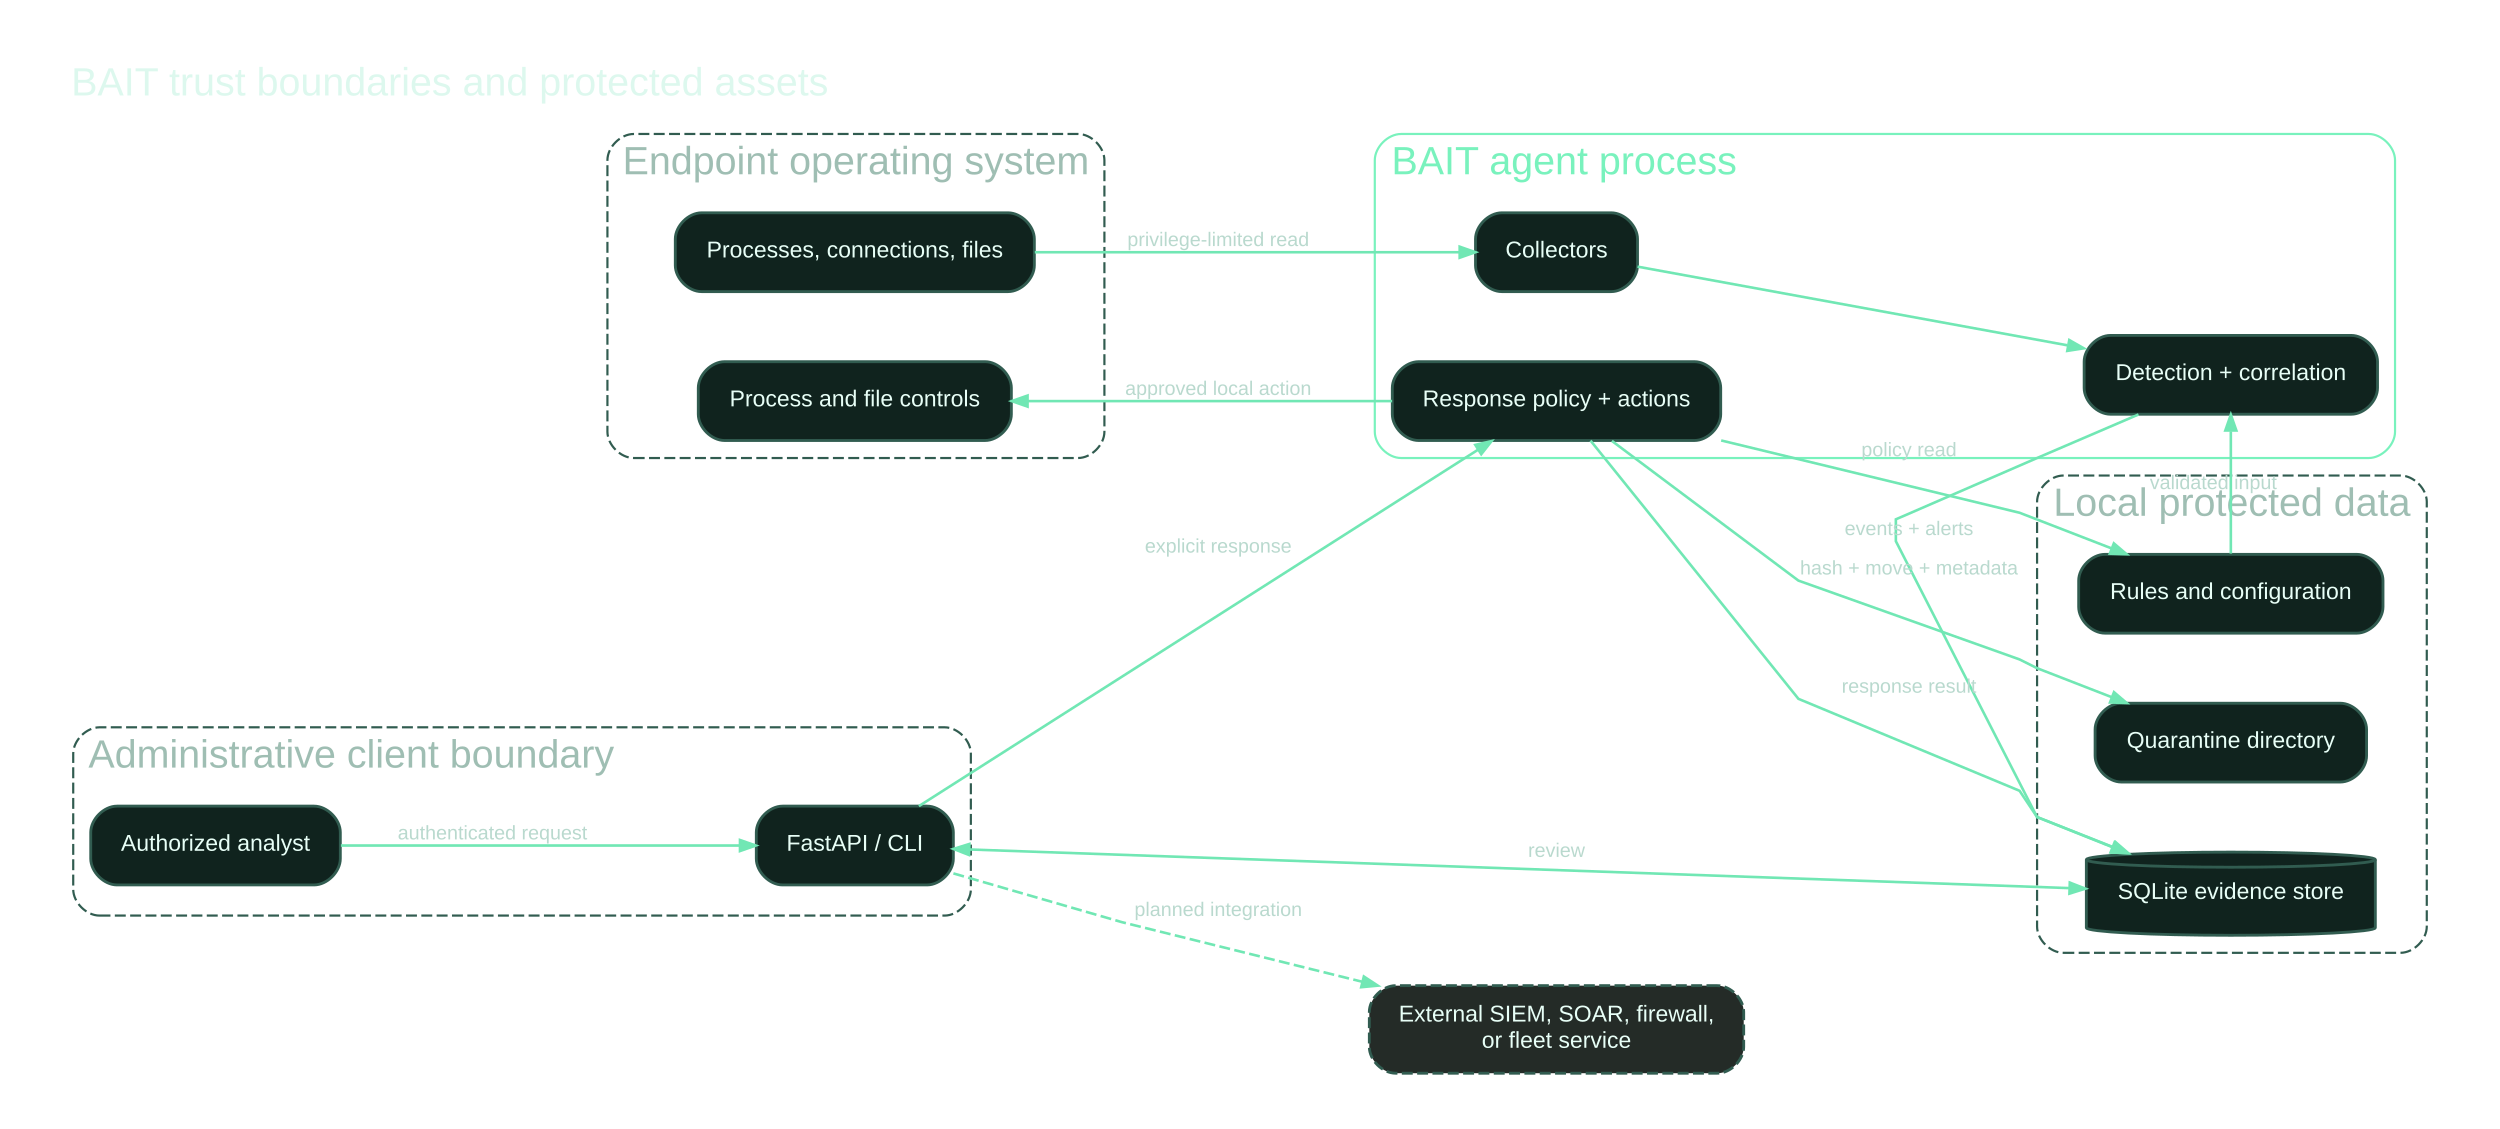
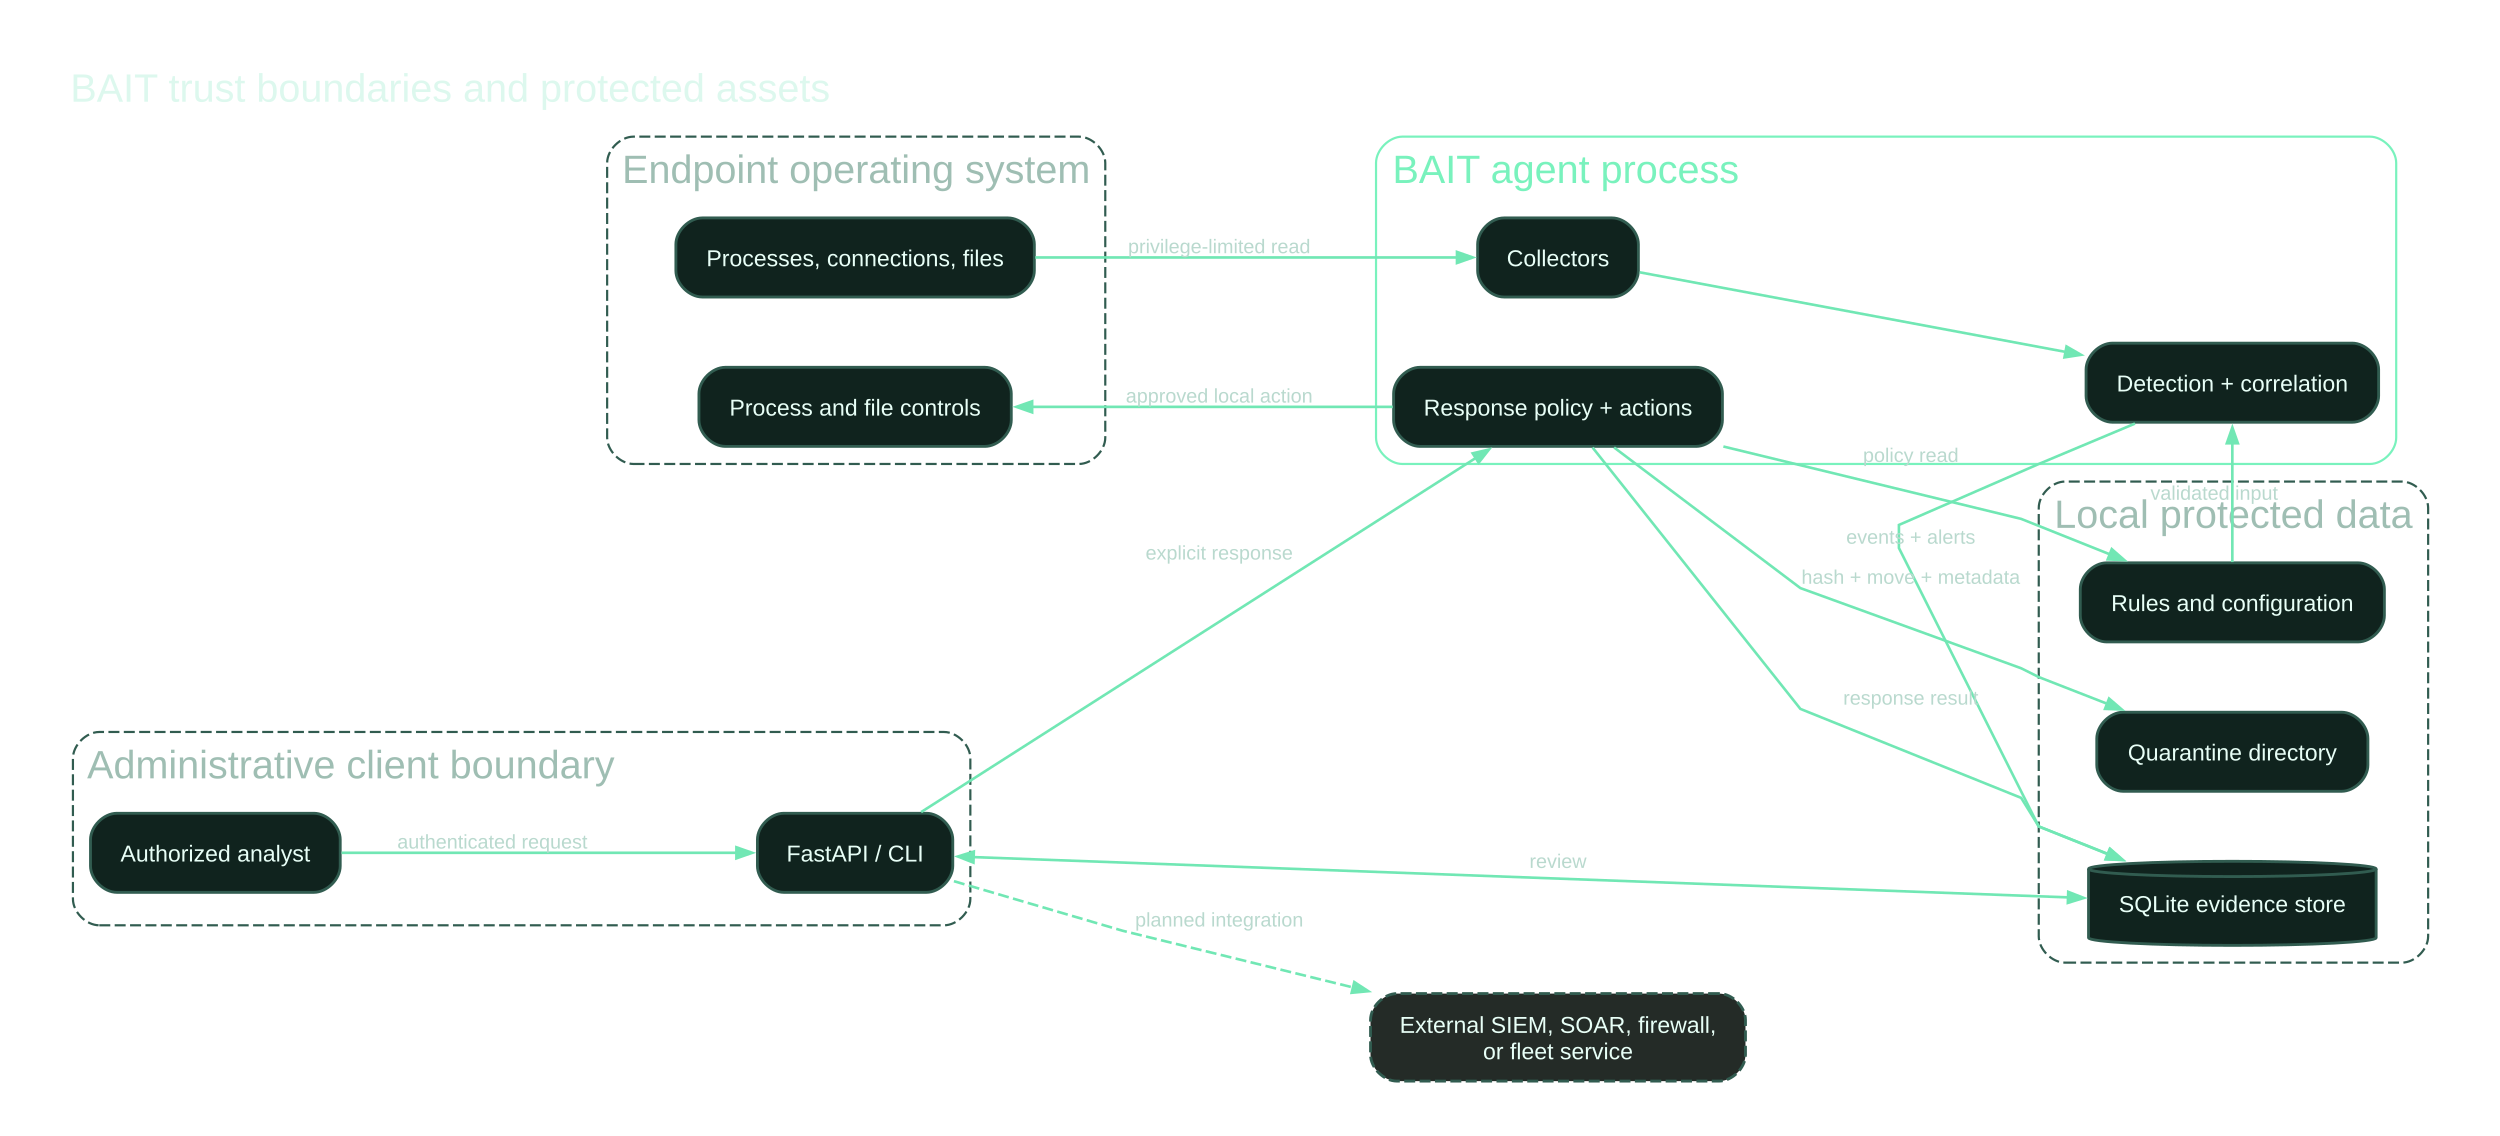
- <svg xmlns="http://www.w3.org/2000/svg" width="1141pt" height="515pt" viewBox="0.00 0.00 1141.40 515.40">
-   <g id="graph0" class="graph" transform="scale(1 1) rotate(0) translate(25.2 490.2)">
-     <text text-anchor="middle" x="180" y="-446.6" font-family="Arial" font-size="18.00" fill="#ddf8ee">BAIT trust boundaries and protected assets</text>
+ <svg xmlns="http://www.w3.org/2000/svg" width="1138pt" height="517pt" viewBox="0.00 0.00 1138.00 517.00">
+   <g id="graph0" class="graph" transform="scale(1 1) rotate(0) translate(25.2 492.12)">
+     <text xml:space="preserve" text-anchor="middle" x="179.75" y="-445.82" font-family="Arial" font-size="18.00" fill="#ddf8ee">BAIT trust boundaries and protected assets</text>
    <g id="clust1" class="cluster">
-       <path fill="transparent" stroke="#315c50" stroke-dasharray="5,2" d="M264,-281C264,-281 467,-281 467,-281 473,-281 479,-287 479,-293 479,-293 479,-417 479,-417 479,-423 473,-429 467,-429 467,-429 264,-429 264,-429 258,-429 252,-423 252,-417 252,-417 252,-293 252,-293 252,-287 258,-281 264,-281" />
-       <text text-anchor="middle" x="365.5" y="-410.6" font-family="Arial" font-size="18.00" fill="#9fbeb3">Endpoint operating system</text>
+       <path fill="none" stroke="#315c50" stroke-dasharray="5,2" d="M263.17,-280.92C263.17,-280.92 465.92,-280.92 465.92,-280.92 471.92,-280.92 477.92,-286.92 477.92,-292.92 477.92,-292.92 477.92,-417.92 477.92,-417.92 477.92,-423.92 471.92,-429.92 465.92,-429.92 465.92,-429.92 263.17,-429.92 263.17,-429.92 257.17,-429.92 251.17,-423.92 251.17,-417.92 251.17,-417.92 251.17,-292.92 251.17,-292.92 251.17,-286.92 257.17,-280.92 263.17,-280.92" />
+       <text xml:space="preserve" text-anchor="middle" x="364.54" y="-408.82" font-family="Arial" font-size="18.00" fill="#9fbeb3">Endpoint operating system</text>
    </g>
    <g id="clust2" class="cluster">
-       <path fill="transparent" stroke="#79f2bd" d="M614.5,-281C614.5,-281 1056.5,-281 1056.5,-281 1062.5,-281 1068.5,-287 1068.5,-293 1068.5,-293 1068.5,-417 1068.5,-417 1068.5,-423 1062.5,-429 1056.5,-429 1056.5,-429 614.5,-429 614.5,-429 608.5,-429 602.5,-423 602.5,-417 602.5,-417 602.5,-293 602.5,-293 602.5,-287 608.5,-281 614.5,-281" />
-       <text text-anchor="middle" x="689" y="-410.6" font-family="Arial" font-size="18.00" fill="#79f2bd">BAIT agent process</text>
+       <path fill="none" stroke="#79f2bd" d="M613.17,-280.92C613.17,-280.92 1053.55,-280.92 1053.55,-280.92 1059.55,-280.92 1065.55,-286.92 1065.55,-292.92 1065.55,-292.92 1065.55,-417.92 1065.55,-417.92 1065.55,-423.92 1059.55,-429.92 1053.55,-429.92 1053.55,-429.92 613.17,-429.92 613.17,-429.92 607.17,-429.92 601.17,-423.92 601.17,-417.92 601.17,-417.92 601.17,-292.92 601.17,-292.92 601.17,-286.92 607.17,-280.92 613.17,-280.92" />
+       <text xml:space="preserve" text-anchor="middle" x="687.54" y="-408.82" font-family="Arial" font-size="18.00" fill="#79f2bd">BAIT agent process</text>
    </g>
    <g id="clust3" class="cluster">
-       <path fill="transparent" stroke="#315c50" stroke-dasharray="5,2" d="M917,-55C917,-55 1071,-55 1071,-55 1077,-55 1083,-61 1083,-67 1083,-67 1083,-261 1083,-261 1083,-267 1077,-273 1071,-273 1071,-273 917,-273 917,-273 911,-273 905,-267 905,-261 905,-261 905,-67 905,-67 905,-61 911,-55 917,-55" />
-       <text text-anchor="middle" x="994" y="-254.6" font-family="Arial" font-size="18.00" fill="#9fbeb3">Local protected data</text>
+       <path fill="none" stroke="#315c50" stroke-dasharray="5,2" d="M914.84,-53.92C914.84,-53.92 1068.09,-53.92 1068.09,-53.92 1074.09,-53.92 1080.09,-59.92 1080.09,-65.92 1080.09,-65.92 1080.09,-260.92 1080.09,-260.92 1080.09,-266.92 1074.09,-272.92 1068.09,-272.92 1068.09,-272.92 914.84,-272.92 914.84,-272.92 908.84,-272.92 902.84,-266.92 902.84,-260.92 902.84,-260.92 902.84,-65.92 902.84,-65.92 902.84,-59.92 908.84,-53.92 914.84,-53.92" />
+       <text xml:space="preserve" text-anchor="middle" x="991.46" y="-251.82" font-family="Arial" font-size="18.00" fill="#9fbeb3">Local protected data</text>
    </g>
    <g id="clust4" class="cluster">
-       <path fill="transparent" stroke="#315c50" stroke-dasharray="5,2" d="M20,-72C20,-72 406,-72 406,-72 412,-72 418,-78 418,-84 418,-84 418,-146 418,-146 418,-152 412,-158 406,-158 406,-158 20,-158 20,-158 14,-158 8,-152 8,-146 8,-146 8,-84 8,-84 8,-78 14,-72 20,-72" />
-       <text text-anchor="middle" x="135" y="-139.6" font-family="Arial" font-size="18.00" fill="#9fbeb3">Administrative client boundary</text>
+       <path fill="none" stroke="#315c50" stroke-dasharray="5,2" d="M20,-70.92C20,-70.92 404.5,-70.92 404.5,-70.92 410.5,-70.92 416.5,-76.92 416.5,-82.92 416.5,-82.92 416.5,-146.92 416.5,-146.92 416.5,-152.92 410.5,-158.92 404.5,-158.92 404.5,-158.92 20,-158.92 20,-158.92 14,-158.92 8,-152.92 8,-146.92 8,-146.92 8,-82.92 8,-82.92 8,-76.92 14,-70.92 20,-70.92" />
+       <text xml:space="preserve" text-anchor="middle" x="134.5" y="-137.82" font-family="Arial" font-size="18.00" fill="#9fbeb3">Administrative client boundary</text>
    </g>
    <g id="node1" class="node">
-       <path fill="#10231e" stroke="#315c50" stroke-width="1.3" d="M435,-393C435,-393 295,-393 295,-393 289,-393 283,-387 283,-381 283,-381 283,-369 283,-369 283,-363 289,-357 295,-357 295,-357 435,-357 435,-357 441,-357 447,-363 447,-369 447,-369 447,-381 447,-381 447,-387 441,-393 435,-393" />
-       <text text-anchor="middle" x="365" y="-372.6" font-family="Arial" font-size="10.50" fill="#e8fff7">Processes, connections, files</text>
+       <path fill="#10231e" stroke="#315c50" stroke-width="1.3" d="M433.63,-392.92C433.63,-392.92 294.46,-392.92 294.46,-392.92 288.46,-392.92 282.46,-386.92 282.46,-380.92 282.46,-380.92 282.46,-368.92 282.46,-368.92 282.46,-362.92 288.46,-356.92 294.46,-356.92 294.46,-356.92 433.63,-356.92 433.63,-356.92 439.63,-356.92 445.63,-362.92 445.63,-368.92 445.63,-368.92 445.63,-380.92 445.63,-380.92 445.63,-386.92 439.63,-392.92 433.63,-392.92" />
+       <text xml:space="preserve" text-anchor="middle" x="364.04" y="-370.94" font-family="Arial" font-size="10.50" fill="#e8fff7">Processes, connections, files</text>
    </g>
    <g id="node3" class="node">
-       <path fill="#10231e" stroke="#315c50" stroke-width="1.3" d="M710.5,-393C710.5,-393 660.5,-393 660.5,-393 654.5,-393 648.5,-387 648.5,-381 648.5,-381 648.5,-369 648.5,-369 648.5,-363 654.5,-357 660.5,-357 660.5,-357 710.5,-357 710.5,-357 716.5,-357 722.5,-363 722.5,-369 722.5,-369 722.5,-381 722.5,-381 722.5,-387 716.5,-393 710.5,-393" />
-       <text text-anchor="middle" x="685.5" y="-372.6" font-family="Arial" font-size="10.50" fill="#e8fff7">Collectors</text>
+       <path fill="#10231e" stroke="#315c50" stroke-width="1.3" d="M708.59,-392.92C708.59,-392.92 659.42,-392.92 659.42,-392.92 653.42,-392.92 647.42,-386.92 647.42,-380.92 647.42,-380.92 647.42,-368.92 647.42,-368.92 647.42,-362.92 653.42,-356.92 659.42,-356.92 659.42,-356.92 708.59,-356.92 708.59,-356.92 714.59,-356.92 720.59,-362.92 720.59,-368.92 720.59,-368.92 720.59,-380.92 720.59,-380.92 720.59,-386.92 714.59,-392.92 708.59,-392.92" />
+       <text xml:space="preserve" text-anchor="middle" x="684" y="-370.94" font-family="Arial" font-size="10.50" fill="#e8fff7">Collectors</text>
    </g>
    <g id="edge1" class="edge">
-       <path fill="none" stroke="#71e7b4" stroke-width="1.2" d="M447.2,-375C508.9,-375 591.38,-375 641.08,-375" />
-       <polygon fill="#71e7b4" stroke="#71e7b4" stroke-width="1.2" points="641.27,-377.52 648.47,-375 641.27,-372.48 641.27,-377.52" />
-       <text text-anchor="middle" x="531" y="-377.8" font-family="Arial" font-size="9.00" fill="#b9d9ce">privilege-limited read</text>
+       <path fill="none" stroke="#71e7b4" stroke-width="1.2" d="M446.1,-374.92C507.07,-374.92 588.36,-374.92 638.12,-374.92" />
+       <polygon fill="#71e7b4" stroke="#71e7b4" stroke-width="1.2" points="638.02,-377.44 645.22,-374.92 638.02,-372.4 638.02,-377.44" />
+       <text xml:space="preserve" text-anchor="middle" x="529.79" y="-376.87" font-family="Arial" font-size="9.00" fill="#b9d9ce">privilege-limited read</text>
    </g>
    <g id="node2" class="node">
-       <path fill="#10231e" stroke="#315c50" stroke-width="1.3" d="M424.5,-325C424.5,-325 305.5,-325 305.5,-325 299.5,-325 293.5,-319 293.5,-313 293.5,-313 293.5,-301 293.5,-301 293.5,-295 299.5,-289 305.5,-289 305.5,-289 424.5,-289 424.5,-289 430.5,-289 436.5,-295 436.5,-301 436.5,-301 436.5,-313 436.5,-313 436.5,-319 430.5,-325 424.5,-325" />
-       <text text-anchor="middle" x="365" y="-304.6" font-family="Arial" font-size="10.50" fill="#e8fff7">Process and file controls</text>
+       <path fill="#10231e" stroke="#315c50" stroke-width="1.3" d="M423.13,-324.92C423.13,-324.92 304.96,-324.92 304.96,-324.92 298.96,-324.92 292.96,-318.92 292.96,-312.92 292.96,-312.92 292.96,-300.92 292.96,-300.92 292.96,-294.92 298.96,-288.92 304.96,-288.92 304.96,-288.92 423.13,-288.92 423.13,-288.92 429.13,-288.92 435.13,-294.92 435.13,-300.92 435.13,-300.92 435.13,-312.92 435.13,-312.92 435.13,-318.92 429.13,-324.92 423.13,-324.92" />
+       <text xml:space="preserve" text-anchor="middle" x="364.04" y="-302.94" font-family="Arial" font-size="10.50" fill="#e8fff7">Process and file controls</text>
    </g>
    <g id="node4" class="node">
-       <path fill="#10231e" stroke="#315c50" stroke-width="1.3" d="M1048.5,-337C1048.5,-337 938.5,-337 938.5,-337 932.5,-337 926.5,-331 926.5,-325 926.5,-325 926.5,-313 926.5,-313 926.5,-307 932.5,-301 938.5,-301 938.5,-301 1048.5,-301 1048.5,-301 1054.5,-301 1060.5,-307 1060.5,-313 1060.5,-313 1060.5,-325 1060.5,-325 1060.5,-331 1054.5,-337 1048.5,-337" />
-       <text text-anchor="middle" x="993.5" y="-316.6" font-family="Arial" font-size="10.50" fill="#e8fff7">Detection + correlation</text>
+       <path fill="#10231e" stroke="#315c50" stroke-width="1.3" d="M1045.55,-335.92C1045.55,-335.92 936.38,-335.92 936.38,-335.92 930.38,-335.92 924.38,-329.92 924.38,-323.92 924.38,-323.92 924.38,-311.92 924.38,-311.92 924.38,-305.92 930.38,-299.92 936.38,-299.92 936.38,-299.92 1045.55,-299.92 1045.55,-299.92 1051.55,-299.92 1057.55,-305.92 1057.55,-311.92 1057.55,-311.92 1057.55,-323.92 1057.55,-323.92 1057.55,-329.92 1051.55,-335.92 1045.55,-335.92" />
+       <text xml:space="preserve" text-anchor="middle" x="990.96" y="-313.94" font-family="Arial" font-size="10.50" fill="#e8fff7">Detection + correlation</text>
    </g>
    <g id="edge2" class="edge">
-       <path fill="none" stroke="#71e7b4" stroke-width="1.2" d="M722.5,-368.41C770.55,-359.62 856.79,-343.84 918.89,-332.47" />
-       <polygon fill="#71e7b4" stroke="#71e7b4" stroke-width="1.2" points="919.71,-334.88 926.34,-331.11 918.8,-329.93 919.71,-334.88" />
+       <path fill="none" stroke="#71e7b4" stroke-width="1.2" d="M721.19,-368.16C768.8,-359.26 853.67,-343.39 915.34,-331.87" />
+       <polygon fill="#71e7b4" stroke="#71e7b4" stroke-width="1.2" points="915.48,-334.41 922.09,-330.61 914.55,-329.45 915.48,-334.41" />
    </g>
    <g id="node7" class="node">
-       <path fill="#10231e" stroke="#315c50" stroke-width="1.3" d="M1059.5,-97.55C1059.5,-99.45 1029.92,-101 993.5,-101 957.08,-101 927.5,-99.45 927.5,-97.55 927.5,-97.55 927.5,-66.45 927.5,-66.45 927.5,-64.55 957.08,-63 993.5,-63 1029.92,-63 1059.5,-64.55 1059.5,-66.45 1059.5,-66.45 1059.5,-97.55 1059.5,-97.55" />
-       <path fill="none" stroke="#315c50" stroke-width="1.3" d="M1059.5,-97.55C1059.5,-95.64 1029.92,-94.09 993.5,-94.09 957.08,-94.09 927.5,-95.64 927.5,-97.55" />
-       <text text-anchor="middle" x="993.5" y="-79.6" font-family="Arial" font-size="10.50" fill="#e8fff7">SQLite evidence store</text>
+       <path fill="#10231e" stroke="#315c50" stroke-width="1.3" d="M1056.42,-96.58C1056.42,-98.5 1027.08,-100.06 990.96,-100.06 954.85,-100.06 925.5,-98.5 925.5,-96.58 925.5,-96.58 925.5,-65.26 925.5,-65.26 925.5,-63.34 954.85,-61.78 990.96,-61.78 1027.08,-61.78 1056.42,-63.34 1056.42,-65.26 1056.42,-65.26 1056.42,-96.58 1056.42,-96.58" />
+       <path fill="none" stroke="#315c50" stroke-width="1.3" d="M1056.42,-96.58C1056.42,-94.66 1027.08,-93.1 990.96,-93.1 954.85,-93.1 925.5,-94.66 925.5,-96.58" />
+       <text xml:space="preserve" text-anchor="middle" x="990.96" y="-76.95" font-family="Arial" font-size="10.50" fill="#e8fff7">SQLite evidence store</text>
    </g>
    <g id="edge4" class="edge">
-       <path fill="none" stroke="#71e7b4" stroke-width="1.2" d="M951.32,-300.89C928.53,-291.1 905,-281 905,-281 905,-281 840.5,-253 840.5,-253 840.5,-253 840.5,-243 840.5,-243 840.5,-243 905,-117 905,-117 905,-117 921.21,-110.59 939.75,-103.26" />
-       <polygon fill="#71e7b4" stroke="#71e7b4" stroke-width="1.2" points="940.89,-105.52 946.66,-100.52 939.04,-100.83 940.89,-105.52" />
-       <text text-anchor="middle" x="846.5" y="-245.8" font-family="Arial" font-size="9.00" fill="#b9d9ce">events + alerts</text>
+       <path fill="none" stroke="#71e7b4" stroke-width="1.2" d="M946.64,-299.31C924.7,-290.1 902.84,-280.92 902.84,-280.92 902.84,-280.92 839.19,-253.17 839.19,-253.17 839.19,-253.17 839.19,-242.67 839.19,-242.67 839.19,-242.67 902.84,-115.92 902.84,-115.92 902.84,-115.92 917.4,-110.14 934.69,-103.27" />
+       <polygon fill="#71e7b4" stroke="#71e7b4" stroke-width="1.2" points="935.33,-105.73 941.09,-100.73 933.47,-101.04 935.33,-105.73" />
+       <text xml:space="preserve" text-anchor="middle" x="844.59" y="-244.62" font-family="Arial" font-size="9.00" fill="#b9d9ce">events + alerts</text>
    </g>
    <g id="node5" class="node">
-       <path fill="#10231e" stroke="#315c50" stroke-width="1.3" d="M748.5,-325C748.5,-325 622.5,-325 622.5,-325 616.5,-325 610.5,-319 610.5,-313 610.5,-313 610.5,-301 610.5,-301 610.5,-295 616.5,-289 622.5,-289 622.5,-289 748.5,-289 748.5,-289 754.5,-289 760.5,-295 760.5,-301 760.5,-301 760.5,-313 760.5,-313 760.5,-319 754.5,-325 748.5,-325" />
-       <text text-anchor="middle" x="685.5" y="-304.6" font-family="Arial" font-size="10.50" fill="#e8fff7">Response policy + actions</text>
+       <path fill="#10231e" stroke="#315c50" stroke-width="1.3" d="M746.84,-324.92C746.84,-324.92 621.17,-324.92 621.17,-324.92 615.17,-324.92 609.17,-318.92 609.17,-312.92 609.17,-312.92 609.17,-300.92 609.17,-300.92 609.17,-294.92 615.17,-288.92 621.17,-288.92 621.17,-288.92 746.84,-288.92 746.84,-288.92 752.84,-288.92 758.84,-294.92 758.84,-300.92 758.84,-300.92 758.84,-312.92 758.84,-312.92 758.84,-318.92 752.84,-324.92 746.84,-324.92" />
+       <text xml:space="preserve" text-anchor="middle" x="684" y="-302.94" font-family="Arial" font-size="10.50" fill="#e8fff7">Response policy + actions</text>
    </g>
    <g id="edge9" class="edge">
-       <path fill="none" stroke="#71e7b4" stroke-width="1.2" d="M610.41,-307C560.5,-307 494.78,-307 444.06,-307" />
-       <polygon fill="#71e7b4" stroke="#71e7b4" stroke-width="1.2" points="443.89,-304.48 436.69,-307 443.89,-309.52 443.89,-304.48" />
-       <text text-anchor="middle" x="531" y="-309.8" font-family="Arial" font-size="9.00" fill="#b9d9ce">approved local action</text>
+       <path fill="none" stroke="#71e7b4" stroke-width="1.2" d="M608.76,-306.92C559.48,-306.92 494.84,-306.92 444.51,-306.92" />
+       <polygon fill="#71e7b4" stroke="#71e7b4" stroke-width="1.2" points="444.63,-304.4 437.43,-306.92 444.63,-309.44 444.63,-304.4" />
+       <text xml:space="preserve" text-anchor="middle" x="529.79" y="-308.87" font-family="Arial" font-size="9.00" fill="#b9d9ce">approved local action</text>
    </g>
    <g id="node6" class="node">
-       <path fill="#10231e" stroke="#315c50" stroke-width="1.3" d="M1051,-237C1051,-237 936,-237 936,-237 930,-237 924,-231 924,-225 924,-225 924,-213 924,-213 924,-207 930,-201 936,-201 936,-201 1051,-201 1051,-201 1057,-201 1063,-207 1063,-213 1063,-213 1063,-225 1063,-225 1063,-231 1057,-237 1051,-237" />
-       <text text-anchor="middle" x="993.5" y="-216.6" font-family="Arial" font-size="10.50" fill="#e8fff7">Rules and configuration</text>
+       <path fill="#10231e" stroke="#315c50" stroke-width="1.3" d="M1048.17,-235.92C1048.17,-235.92 933.75,-235.92 933.75,-235.92 927.75,-235.92 921.75,-229.92 921.75,-223.92 921.75,-223.92 921.75,-211.92 921.75,-211.92 921.75,-205.92 927.75,-199.92 933.75,-199.92 933.75,-199.92 1048.17,-199.92 1048.17,-199.92 1054.17,-199.92 1060.17,-205.92 1060.17,-211.92 1060.17,-211.92 1060.17,-223.92 1060.17,-223.92 1060.17,-229.92 1054.17,-235.92 1048.17,-235.92" />
+       <text xml:space="preserve" text-anchor="middle" x="990.96" y="-213.95" font-family="Arial" font-size="10.50" fill="#e8fff7">Rules and configuration</text>
    </g>
    <g id="edge8" class="edge">
-       <path fill="none" stroke="#71e7b4" stroke-width="1.2" d="M760.71,-289.02C821.32,-274.34 897,-256 897,-256 897,-256 917.23,-248.16 939.06,-239.7" />
-       <polygon fill="#71e7b4" stroke="#71e7b4" stroke-width="1.2" points="940.07,-242.02 945.87,-237.07 938.24,-237.32 940.07,-242.02" />
-       <text text-anchor="middle" x="846.5" y="-281.8" font-family="Arial" font-size="9.00" fill="#b9d9ce">policy read</text>
+       <path fill="none" stroke="#71e7b4" stroke-width="1.2" d="M759.28,-288.87C819.64,-274.2 894.84,-255.92 894.84,-255.92 894.84,-255.92 914.13,-248.22 935.33,-239.74" />
+       <polygon fill="#71e7b4" stroke="#71e7b4" stroke-width="1.2" points="936.08,-242.16 941.83,-237.15 934.21,-237.48 936.08,-242.16" />
+       <text xml:space="preserve" text-anchor="middle" x="844.59" y="-281.84" font-family="Arial" font-size="9.00" fill="#b9d9ce">policy read</text>
    </g>
    <g id="edge11" class="edge">
-       <path fill="none" stroke="#71e7b4" stroke-width="1.2" d="M701.04,-288.94C730.83,-251.95 796,-171 796,-171 796,-171 897,-129 897,-129 897,-129 905,-117 905,-117 905,-117 921.02,-110.59 939.35,-103.26" />
-       <polygon fill="#71e7b4" stroke="#71e7b4" stroke-width="1.2" points="940.44,-105.54 946.19,-100.52 938.57,-100.86 940.44,-105.54" />
-       <text text-anchor="middle" x="846.5" y="-173.8" font-family="Arial" font-size="9.00" fill="#b9d9ce">response result</text>
+       <path fill="none" stroke="#71e7b4" stroke-width="1.2" d="M699.75,-288.38C729.59,-250.84 794.34,-169.42 794.34,-169.42 794.34,-169.42 894.84,-128.92 894.84,-128.92 894.84,-128.92 902.84,-115.92 902.84,-115.92 902.84,-115.92 917.36,-110.09 934.54,-103.19" />
+       <polygon fill="#71e7b4" stroke="#71e7b4" stroke-width="1.2" points="935.15,-105.66 940.89,-100.63 933.27,-100.98 935.15,-105.66" />
+       <text xml:space="preserve" text-anchor="middle" x="844.59" y="-171.37" font-family="Arial" font-size="9.00" fill="#b9d9ce">response result</text>
    </g>
    <g id="node8" class="node">
-       <path fill="#10231e" stroke="#315c50" stroke-width="1.3" d="M1043.5,-169C1043.5,-169 943.5,-169 943.5,-169 937.5,-169 931.5,-163 931.5,-157 931.5,-157 931.5,-145 931.5,-145 931.5,-139 937.5,-133 943.5,-133 943.5,-133 1043.5,-133 1043.5,-133 1049.5,-133 1055.5,-139 1055.5,-145 1055.5,-145 1055.5,-157 1055.5,-157 1055.5,-163 1049.5,-169 1043.5,-169" />
-       <text text-anchor="middle" x="993.5" y="-148.6" font-family="Arial" font-size="10.50" fill="#e8fff7">Quarantine directory</text>
+       <path fill="#10231e" stroke="#315c50" stroke-width="1.3" d="M1040.67,-167.92C1040.67,-167.92 941.25,-167.92 941.25,-167.92 935.25,-167.92 929.25,-161.92 929.25,-155.92 929.25,-155.92 929.25,-143.92 929.25,-143.92 929.25,-137.92 935.25,-131.92 941.25,-131.92 941.25,-131.92 1040.67,-131.92 1040.67,-131.92 1046.67,-131.92 1052.67,-137.92 1052.67,-143.92 1052.67,-143.92 1052.67,-155.92 1052.67,-155.92 1052.67,-161.92 1046.67,-167.92 1040.67,-167.92" />
+       <text xml:space="preserve" text-anchor="middle" x="990.96" y="-145.95" font-family="Arial" font-size="10.50" fill="#e8fff7">Quarantine directory</text>
    </g>
    <g id="edge10" class="edge">
-       <path fill="none" stroke="#71e7b4" stroke-width="1.2" d="M710.8,-288.8C743.06,-264.64 796,-225 796,-225 796,-225 897,-189 897,-189 897,-189 905,-185 905,-185 905,-185 920.89,-178.82 939.13,-171.74" />
-       <polygon fill="#71e7b4" stroke="#71e7b4" stroke-width="1.2" points="940.13,-174.05 945.93,-169.1 938.31,-169.35 940.13,-174.05" />
-       <text text-anchor="middle" x="846.5" y="-227.8" font-family="Arial" font-size="9.00" fill="#b9d9ce">hash + move + metadata</text>
+       <path fill="none" stroke="#71e7b4" stroke-width="1.2" d="M709.54,-288.41C741.78,-264.08 794.34,-224.42 794.34,-224.42 794.34,-224.42 894.84,-187.92 894.84,-187.92 894.84,-187.92 902.84,-183.92 902.84,-183.92 902.84,-183.92 917.24,-178.3 934.32,-171.63" />
+       <polygon fill="#71e7b4" stroke="#71e7b4" stroke-width="1.2" points="934.84,-174.14 940.63,-169.17 933.01,-169.44 934.84,-174.14" />
+       <text xml:space="preserve" text-anchor="middle" x="844.59" y="-226.37" font-family="Arial" font-size="9.00" fill="#b9d9ce">hash + move + metadata</text>
    </g>
    <g id="edge3" class="edge">
-       <path fill="none" stroke="#71e7b4" stroke-width="1.2" d="M993.5,-237.34C993.5,-252.99 993.5,-275.66 993.5,-293.15" />
-       <polygon fill="#71e7b4" stroke="#71e7b4" stroke-width="1.2" points="990.98,-293.57 993.5,-300.77 996.02,-293.57 990.98,-293.57" />
-       <text text-anchor="middle" x="985.5" y="-266.8" font-family="Arial" font-size="9.00" fill="#b9d9ce">validated input</text>
+       <path fill="none" stroke="#71e7b4" stroke-width="1.2" d="M990.96,-236.26C990.96,-251.53 990.96,-273.49 990.96,-290.79" />
+       <polygon fill="#71e7b4" stroke="#71e7b4" stroke-width="1.2" points="988.45,-290.34 990.97,-297.54 993.49,-290.34 988.45,-290.34" />
+       <text xml:space="preserve" text-anchor="middle" x="982.71" y="-264.62" font-family="Arial" font-size="9.00" fill="#b9d9ce">validated input</text>
    </g>
    <g id="node9" class="node">
-       <path fill="#10231e" stroke="#315c50" stroke-width="1.3" d="M118,-122C118,-122 28,-122 28,-122 22,-122 16,-116 16,-110 16,-110 16,-98 16,-98 16,-92 22,-86 28,-86 28,-86 118,-86 118,-86 124,-86 130,-92 130,-98 130,-98 130,-110 130,-110 130,-116 124,-122 118,-122" />
-       <text text-anchor="middle" x="73" y="-101.6" font-family="Arial" font-size="10.50" fill="#e8fff7">Authorized analyst</text>
+       <path fill="#10231e" stroke="#315c50" stroke-width="1.3" d="M117.67,-121.92C117.67,-121.92 28,-121.92 28,-121.92 22,-121.92 16,-115.92 16,-109.92 16,-109.92 16,-97.92 16,-97.92 16,-91.92 22,-85.92 28,-85.92 28,-85.92 117.67,-85.92 117.67,-85.92 123.67,-85.92 129.67,-91.92 129.67,-97.92 129.67,-97.92 129.67,-109.92 129.67,-109.92 129.67,-115.92 123.67,-121.92 117.67,-121.92" />
+       <text xml:space="preserve" text-anchor="middle" x="72.83" y="-99.95" font-family="Arial" font-size="10.50" fill="#e8fff7">Authorized analyst</text>
    </g>
    <g id="node10" class="node">
-       <path fill="#10231e" stroke="#315c50" stroke-width="1.3" d="M398,-122C398,-122 332,-122 332,-122 326,-122 320,-116 320,-110 320,-110 320,-98 320,-98 320,-92 326,-86 332,-86 332,-86 398,-86 398,-86 404,-86 410,-92 410,-98 410,-98 410,-110 410,-110 410,-116 404,-122 398,-122" />
-       <text text-anchor="middle" x="365" y="-101.6" font-family="Arial" font-size="10.50" fill="#e8fff7">FastAPI / CLI</text>
+       <path fill="#10231e" stroke="#315c50" stroke-width="1.3" d="M396.5,-121.92C396.5,-121.92 331.58,-121.92 331.58,-121.92 325.58,-121.92 319.58,-115.92 319.58,-109.92 319.58,-109.92 319.58,-97.92 319.58,-97.92 319.58,-91.92 325.58,-85.92 331.58,-85.92 331.58,-85.92 396.5,-85.92 396.5,-85.92 402.5,-85.92 408.5,-91.92 408.5,-97.92 408.5,-97.92 408.5,-109.92 408.5,-109.92 408.5,-115.92 402.5,-121.92 396.5,-121.92" />
+       <text xml:space="preserve" text-anchor="middle" x="364.04" y="-99.95" font-family="Arial" font-size="10.50" fill="#e8fff7">FastAPI / CLI</text>
    </g>
    <g id="edge5" class="edge">
-       <path fill="none" stroke="#71e7b4" stroke-width="1.2" d="M130.26,-104C183.01,-104 261.22,-104 312.4,-104" />
-       <polygon fill="#71e7b4" stroke="#71e7b4" stroke-width="1.2" points="312.55,-106.52 319.75,-104 312.55,-101.48 312.55,-106.52" />
-       <text text-anchor="middle" x="199.5" y="-106.8" font-family="Arial" font-size="9.00" fill="#b9d9ce">authenticated request</text>
+       <path fill="none" stroke="#71e7b4" stroke-width="1.2" d="M130.28,-103.92C182.39,-103.92 259.19,-103.92 310.14,-103.92" />
+       <polygon fill="#71e7b4" stroke="#71e7b4" stroke-width="1.2" points="310.01,-106.44 317.21,-103.92 310.01,-101.4 310.01,-106.44" />
+       <text xml:space="preserve" text-anchor="middle" x="198.92" y="-105.87" font-family="Arial" font-size="9.00" fill="#b9d9ce">authenticated request</text>
    </g>
    <g id="edge7" class="edge">
-       <path fill="none" stroke="#71e7b4" stroke-width="1.2" d="M394.26,-122.01C452.55,-159.16 585.95,-244.19 649.54,-284.72" />
-       <polygon fill="#71e7b4" stroke="#71e7b4" stroke-width="1.2" points="648.41,-286.99 655.84,-288.73 651.12,-282.74 648.41,-286.99" />
-       <text text-anchor="middle" x="531" y="-237.8" font-family="Arial" font-size="9.00" fill="#b9d9ce">explicit response</text>
+       <path fill="none" stroke="#71e7b4" stroke-width="1.2" d="M394.1,-122.47C452.29,-159.62 582.99,-243.06 646.7,-283.74" />
+       <polygon fill="#71e7b4" stroke="#71e7b4" stroke-width="1.2" points="645.17,-285.76 652.6,-287.51 647.88,-281.51 645.17,-285.76" />
+       <text xml:space="preserve" text-anchor="middle" x="529.79" y="-237.41" font-family="Arial" font-size="9.00" fill="#b9d9ce">explicit response</text>
    </g>
    <g id="edge6" class="edge">
-       <path fill="none" stroke="#71e7b4" stroke-width="1.2" d="M417.28,-102.2C528.31,-98.3 791.26,-89.07 919.56,-84.56" />
-       <polygon fill="#71e7b4" stroke="#71e7b4" stroke-width="1.2" points="417.16,-99.68 410.05,-102.45 417.34,-104.72 417.16,-99.68" />
-       <polygon fill="#71e7b4" stroke="#71e7b4" stroke-width="1.2" points="919.95,-87.07 927.06,-84.3 919.78,-82.03 919.95,-87.07" />
-       <text text-anchor="middle" x="685.5" y="-98.8" font-family="Arial" font-size="9.00" fill="#b9d9ce">review</text>
+       <path fill="none" stroke="#71e7b4" stroke-width="1.2" d="M417.91,-101.97C529.34,-97.87 788.55,-88.33 916.22,-83.63" />
+       <polygon fill="#71e7b4" stroke="#71e7b4" stroke-width="1.2" points="417.91,-99.45 410.8,-102.24 418.09,-104.49 417.91,-99.45" />
+       <polygon fill="#71e7b4" stroke="#71e7b4" stroke-width="1.2" points="916.26,-86.15 923.37,-83.37 916.08,-81.12 916.26,-86.15" />
+       <text xml:space="preserve" text-anchor="middle" x="684" y="-97.03" font-family="Arial" font-size="9.00" fill="#b9d9ce">review</text>
    </g>
    <g id="node11" class="node">
-       <path fill="#242b27" stroke="#315c50" stroke-width="1.3" stroke-dasharray="5,2" d="M759,-40C759,-40 612,-40 612,-40 606,-40 600,-34 600,-28 600,-28 600,-12 600,-12 600,-6 606,0 612,0 612,0 759,0 759,0 765,0 771,-6 771,-12 771,-12 771,-28 771,-28 771,-34 765,-40 759,-40" />
-       <text text-anchor="middle" x="685.5" y="-23.6" font-family="Arial" font-size="10.50" fill="#e8fff7">External SIEM, SOAR, firewall,</text>
-       <text text-anchor="middle" x="685.5" y="-11.6" font-family="Arial" font-size="10.50" fill="#e8fff7">or fleet service</text>
+       <path fill="#242b27" stroke="#315c50" stroke-width="1.3" stroke-dasharray="5,2" d="M757.34,-39.84C757.34,-39.84 610.67,-39.84 610.67,-39.84 604.67,-39.84 598.67,-33.84 598.67,-27.84 598.67,-27.84 598.67,-12 598.67,-12 598.67,-6 604.67,0 610.67,0 610.67,0 757.34,0 757.34,0 763.34,0 769.34,-6 769.34,-12 769.34,-12 769.34,-27.84 769.34,-27.84 769.34,-33.84 763.34,-39.84 757.34,-39.84" />
+       <text xml:space="preserve" text-anchor="middle" x="684" y="-21.95" font-family="Arial" font-size="10.50" fill="#e8fff7">External SIEM, SOAR, firewall,</text>
+       <text xml:space="preserve" text-anchor="middle" x="684" y="-9.95" font-family="Arial" font-size="10.50" fill="#e8fff7">or fleet service</text>
    </g>
    <g id="edge12" class="edge">
-       <path fill="none" stroke="#71e7b4" stroke-width="1.2" stroke-dasharray="5,2" d="M410.03,-91.27C444.62,-81.26 487,-69 487,-69 487,-69 544.04,-54.85 596.81,-41.76" />
-       <polygon fill="#71e7b4" stroke="#71e7b4" stroke-width="1.2" points="597.5,-44.18 603.88,-40 596.29,-39.29 597.5,-44.18" />
-       <text text-anchor="middle" x="531" y="-71.8" font-family="Arial" font-size="9.00" fill="#b9d9ce">planned integration</text>
+       <path fill="none" stroke="#71e7b4" stroke-width="1.2" stroke-dasharray="5,2" d="M409.03,-91C443.59,-80.85 485.92,-68.42 485.92,-68.42 485.92,-68.42 539.57,-55.22 590.88,-42.59" />
+       <polygon fill="#71e7b4" stroke="#71e7b4" stroke-width="1.2" points="591.27,-45.09 597.66,-40.92 590.07,-40.2 591.27,-45.09" />
+       <text xml:space="preserve" text-anchor="middle" x="529.79" y="-70.37" font-family="Arial" font-size="9.00" fill="#b9d9ce">planned integration</text>
    </g>
  </g>
</svg>
